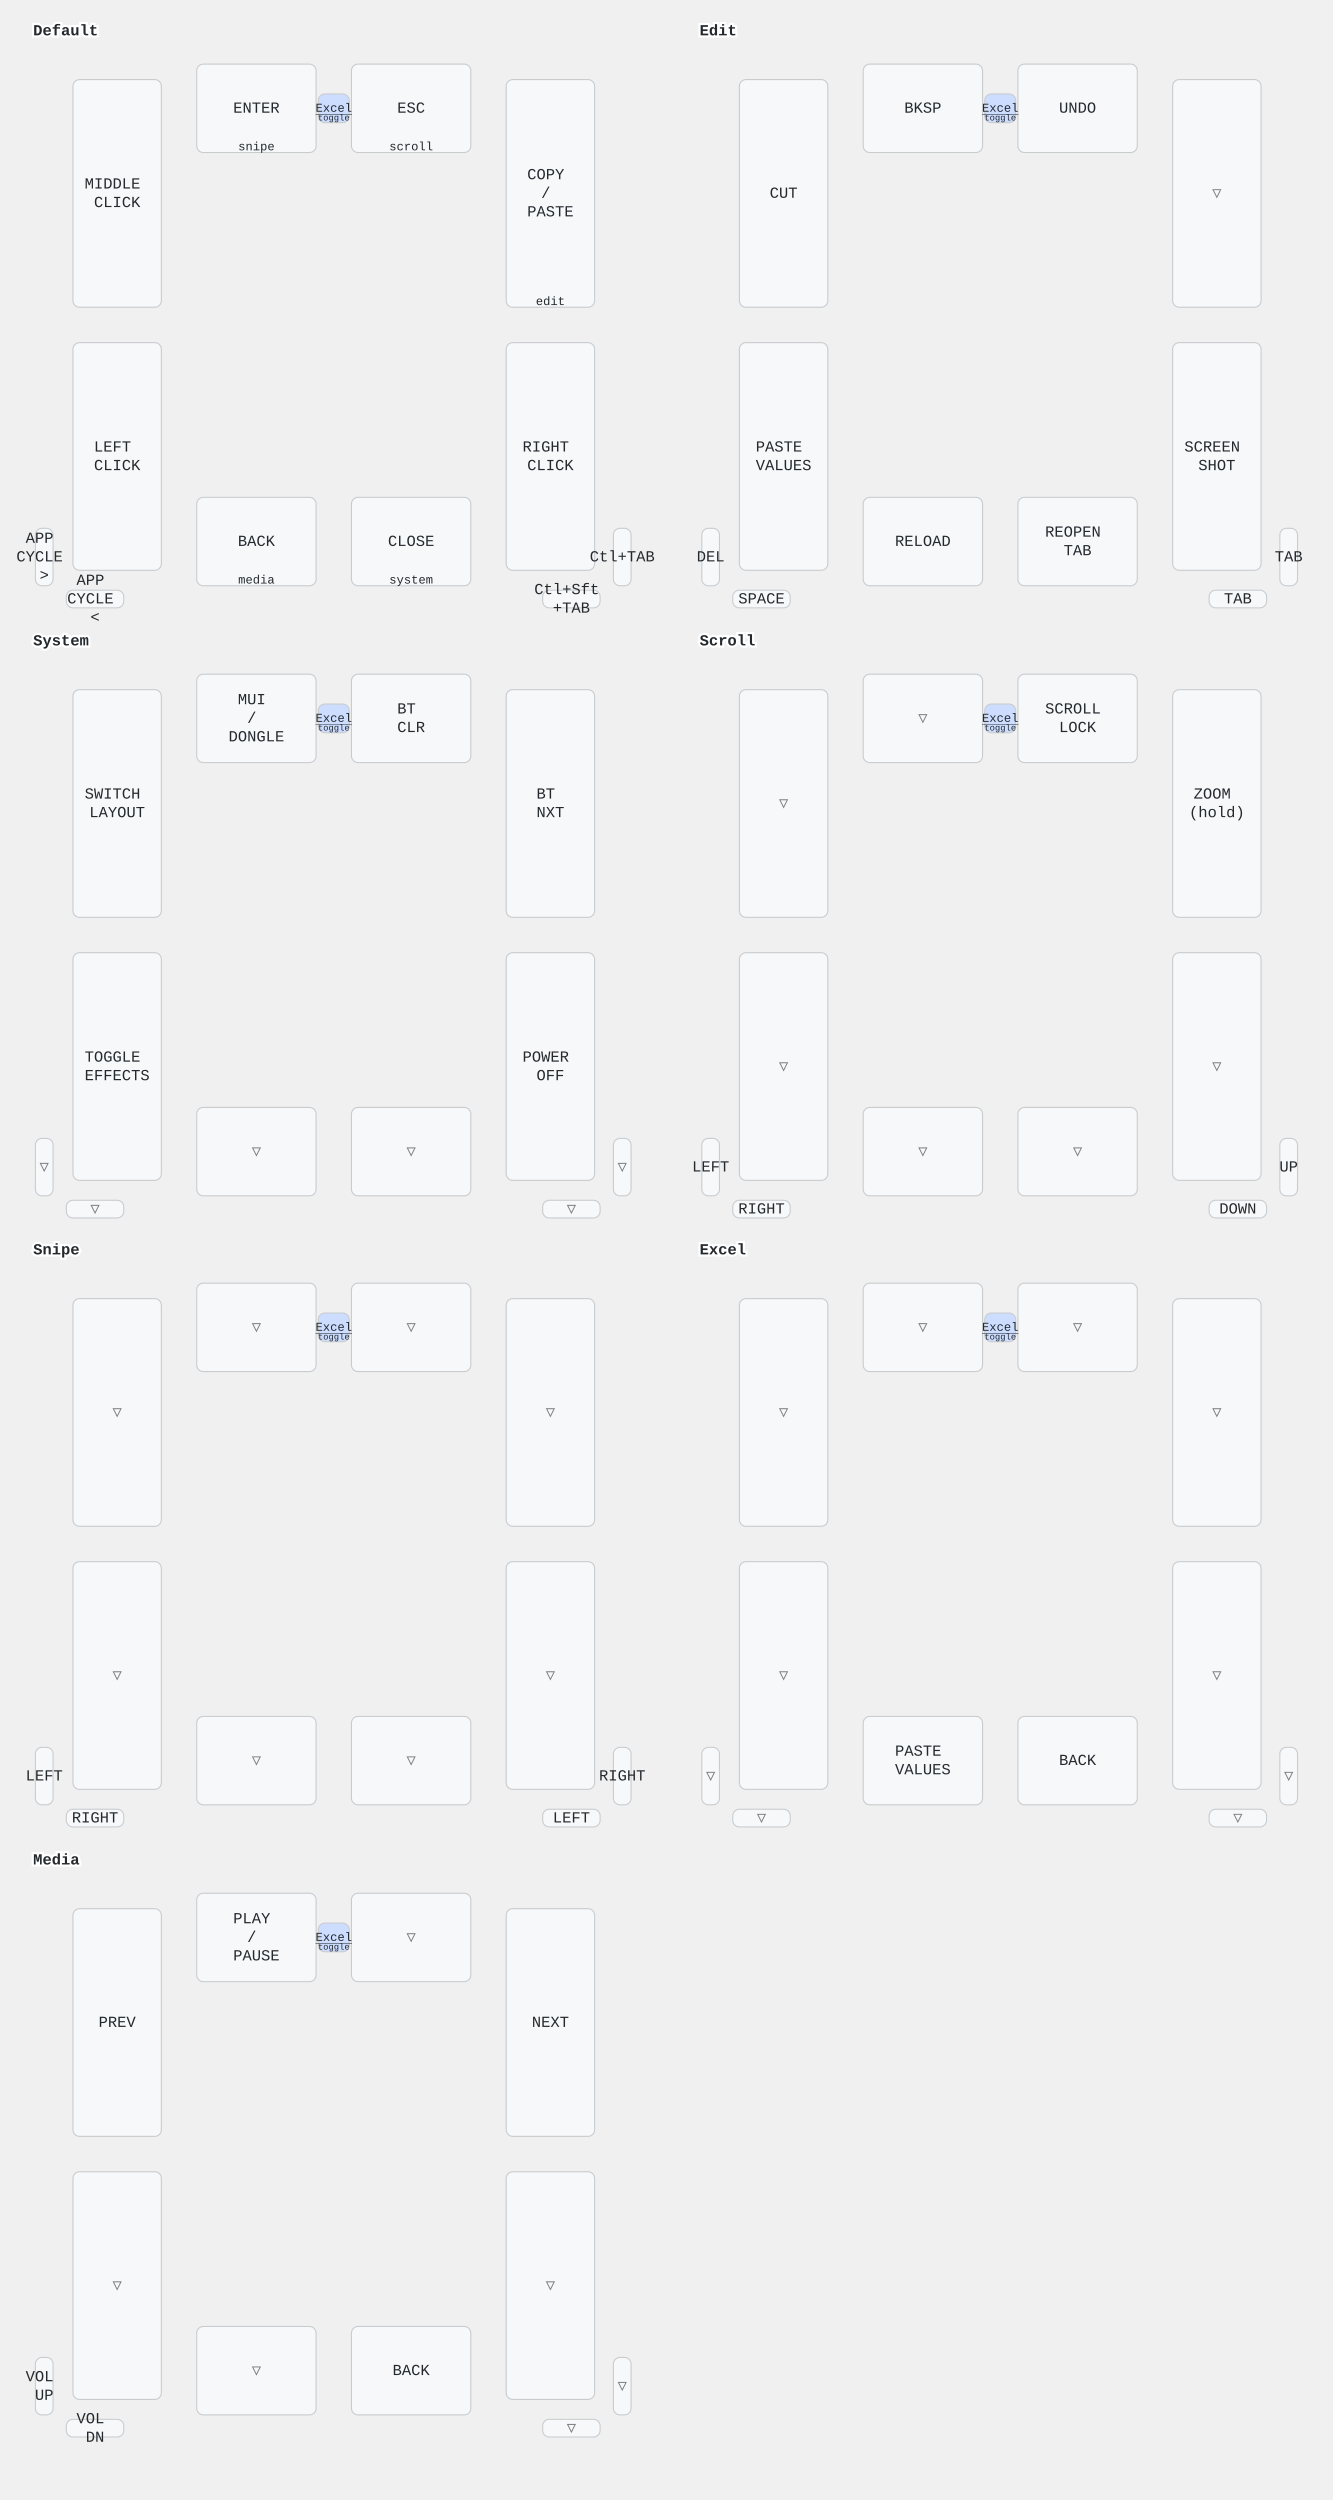
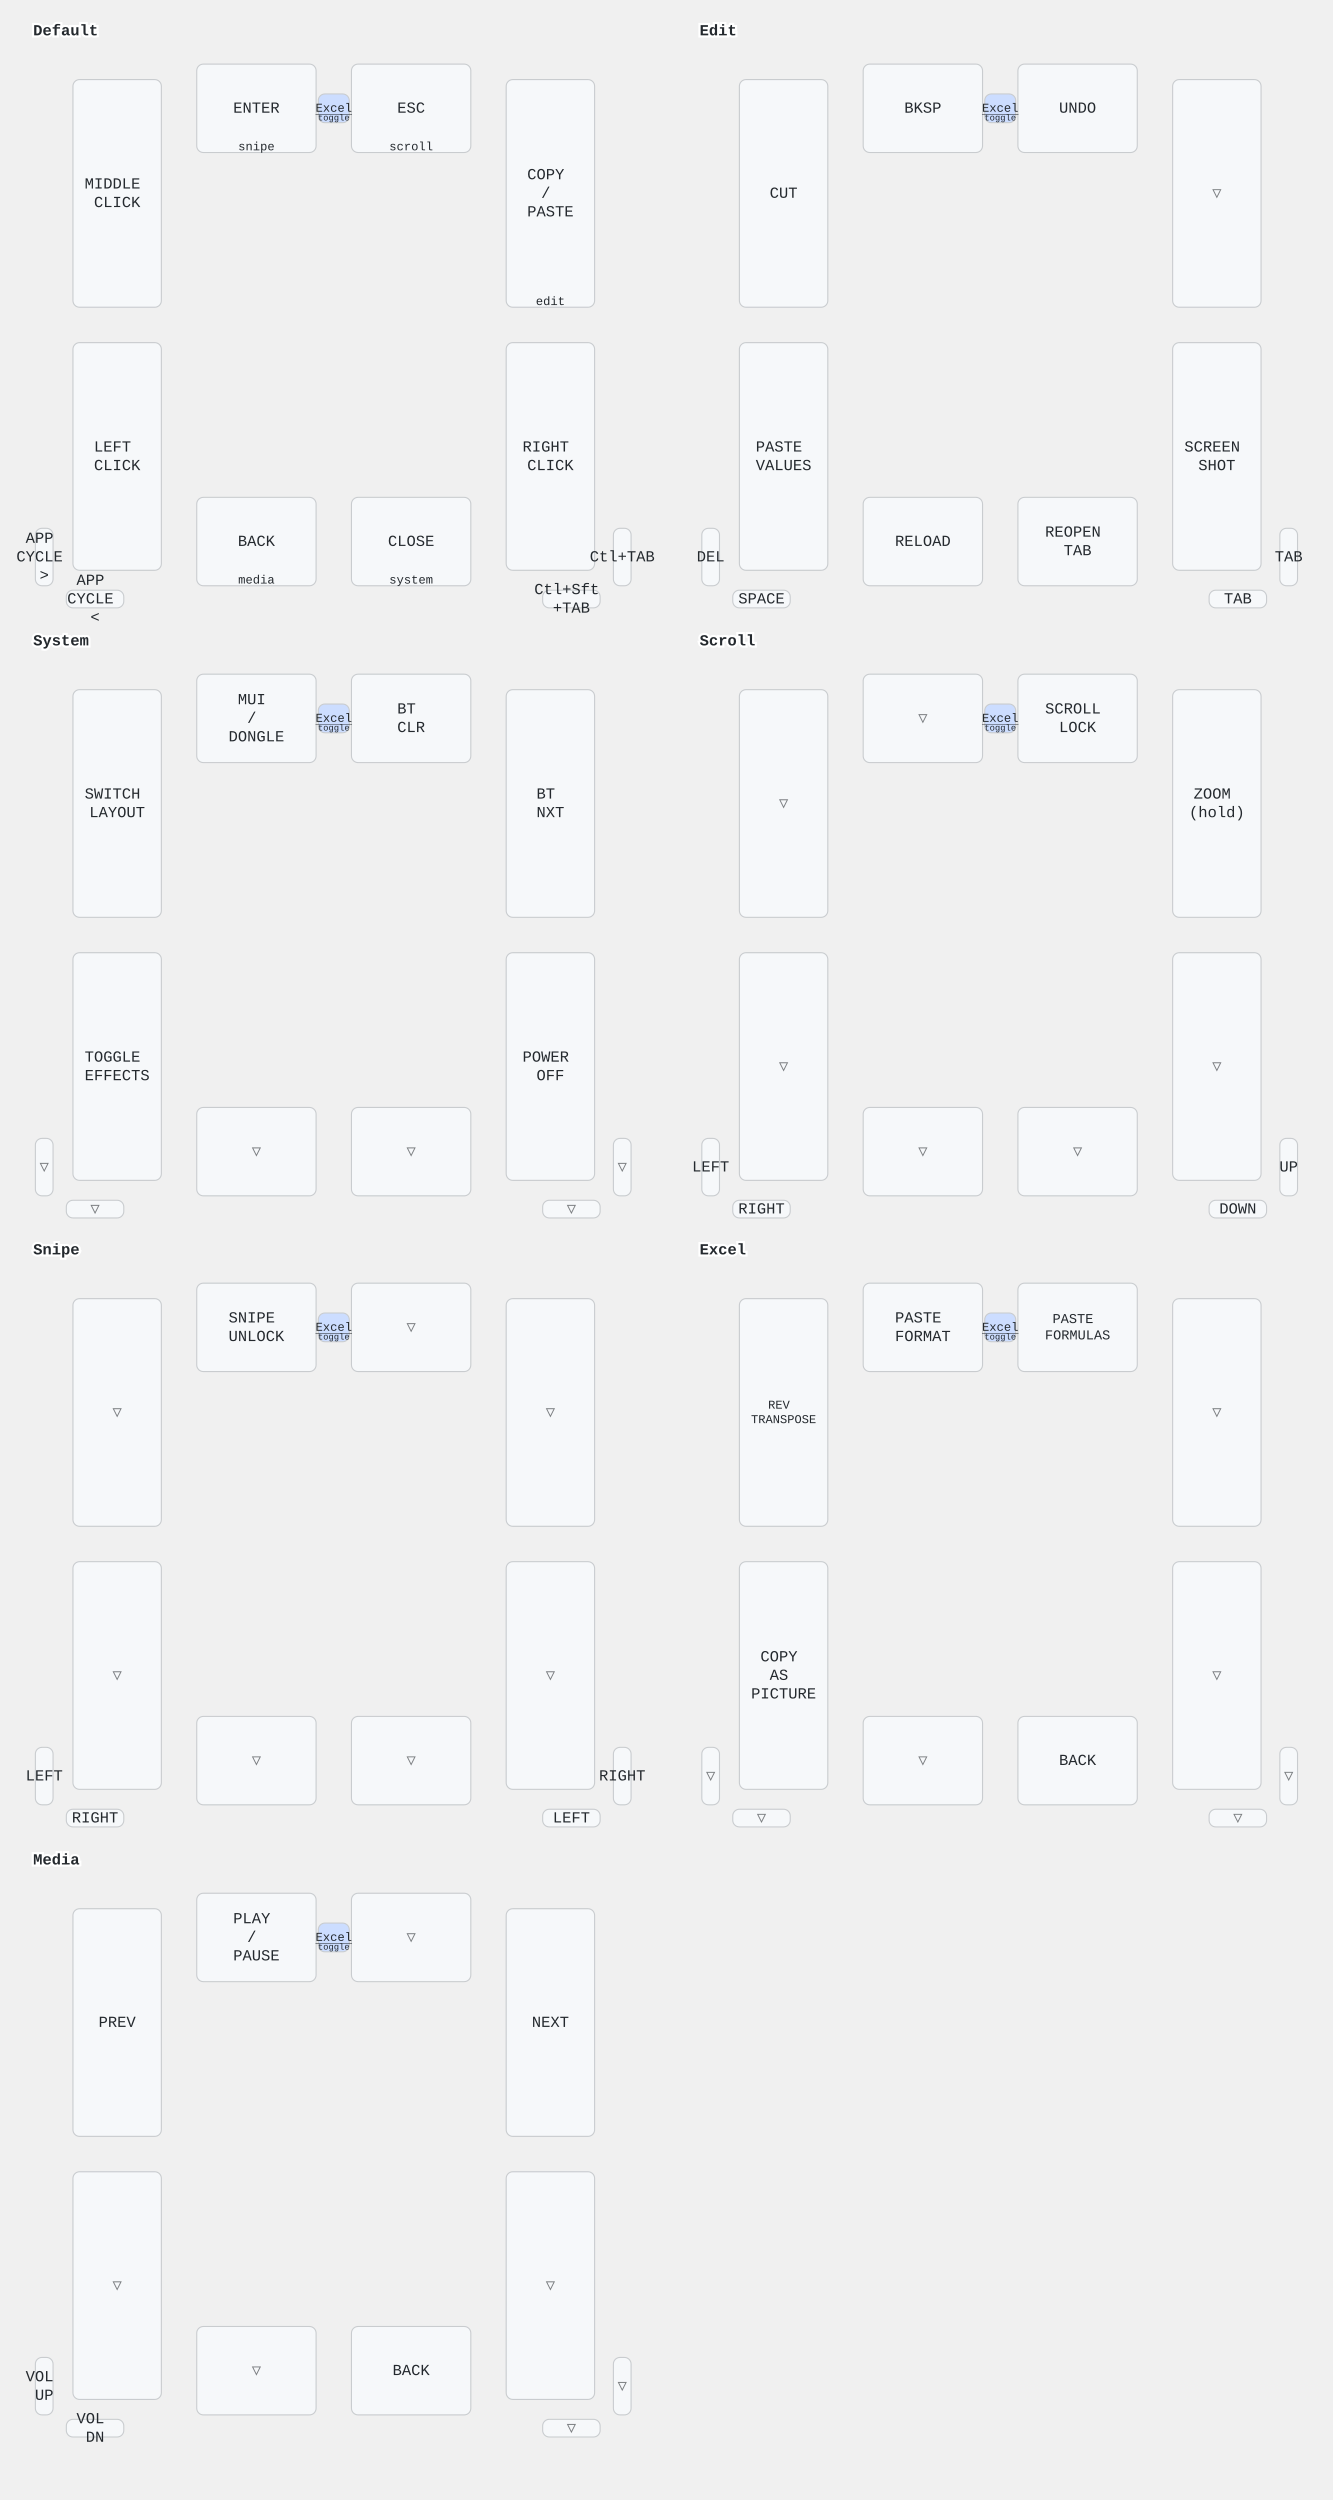
<svg xmlns="http://www.w3.org/2000/svg" width="1206" height="2262" viewBox="0 0 1206 2262" class="keymap">
  <style>/* inherit to force styles through use tags */
svg path {
    fill: inherit;
}

/* font and background color specifications */
svg.keymap {
    font-family: SFMono-Regular,Consolas,Liberation Mono,Menlo,monospace;
    font-size: 14px;
    font-kerning: normal;
    text-rendering: optimizeLegibility;
    fill: #24292e;
}

/* default key styling */
rect.key {
    fill: #f6f8fa;
}

rect.key, rect.combo {
    stroke: #c9cccf;
    stroke-width: 1;
}

/* default key side styling, only used is draw_key_sides is set */
rect.side {
    filter: brightness(90%);
}

/* color accent for combo boxes */
rect.combo, rect.combo-separate {
    fill: #cdf;
}

/* color accent for held keys */
rect.held, rect.combo.held {
    fill: #fdd;
}

/* color accent for ghost (optional) keys */
rect.ghost, rect.combo.ghost {
    stroke-dasharray: 4, 4;
    stroke-width: 2;
}

text {
    text-anchor: middle;
    dominant-baseline: middle;
}

/* styling for layer labels */
text.label {
    font-weight: bold;
    text-anchor: start;
    stroke: white;
    stroke-width: 4;
    paint-order: stroke;
}

/* styling for optional footer */
text.footer {
    text-anchor: end;
    dominant-baseline: auto;
    stroke: white;
    stroke-width: 4;
    paint-order: stroke;
}

/* styling for combo tap, and key non-tap label text */
text.combo, text.hold, text.shifted, text.left, text.right, text.tl, text.tr, text.bl, text.br {
    font-size: 11px;
}

text.hold, text.bl, text.br {
    text-anchor: middle;
    dominant-baseline: auto;
}

text.shifted, text.tl, text.tr {
    text-anchor: middle;
    dominant-baseline: hanging;
}

text.left, text.tl, text.bl {
    text-anchor: start;
}

text.right, text.tr, text.br {
    text-anchor: end;
}

text.layer-activator {
    text-decoration: underline;
}

/* styling for hold/shifted label text in combo box */
text.combo.hold, text.combo.shifted, text.combo.left, text.combo.right {
    font-size: 8px;
}

/* lighter symbol for transparent keys */
text.trans {
    fill: #7b7e81;
}

/* styling for combo dendrons */
path.combo {
    stroke-width: 1;
    stroke: gray;
    fill: none;
}

/* Start Tabler Icons Cleanup */
/* cannot use height/width with glyphs */
.icon-tabler &gt; path {
    fill: inherit;
    stroke: inherit;
    stroke-width: 2;
}
/* hide tabler's default box */
.icon-tabler &gt; path[stroke="none"][fill="none"] {
    visibility: hidden;
}
/* End Tabler Icons Cleanup */
</style>
  <g transform="translate(30, 0)" class="layer-Default">
    <text x="0" y="28" class="label" id="Default">Default</text>
    <g transform="translate(0, 56)">
      <g transform="translate(202, 42)" class="key keypos-0">
        <rect rx="6" ry="6" x="-54" y="-40" width="108" height="80" class="key" />
        <text x="0" y="0" class="key tap">ENTER</text>
        <text x="0" y="38" class="key hold">snipe</text>
      </g>
      <g transform="translate(342, 42)" class="key keypos-1">
        <rect rx="6" ry="6" x="-54" y="-40" width="108" height="80" class="key" />
        <text x="0" y="0" class="key tap">ESC</text>
        <text x="0" y="38" class="key hold">scroll</text>
      </g>
      <g transform="translate(76, 119)" class="key keypos-2">
        <rect rx="6" ry="6" x="-40" y="-103" width="80" height="206" class="key" />
        <text x="0" y="0" class="key tap">
          <tspan x="0" dy="-0.6em">MIDDLE</tspan>
          <tspan x="0" dy="1.2em">CLICK</tspan>
        </text>
      </g>
      <g transform="translate(468, 119)" class="key keypos-3">
        <rect rx="6" ry="6" x="-40" y="-103" width="80" height="206" class="key" />
        <text x="0" y="0" class="key tap">
          <tspan x="0" dy="-1.2em">COPY</tspan>
          <tspan x="0" dy="1.2em">/</tspan>
          <tspan x="0" dy="1.2em">PASTE</tspan>
        </text>
        <text x="0" y="101" class="key hold">edit</text>
      </g>
      <g transform="translate(76, 357)" class="key keypos-4">
        <rect rx="6" ry="6" x="-40" y="-103" width="80" height="206" class="key" />
        <text x="0" y="0" class="key tap">
          <tspan x="0" dy="-0.6em">LEFT</tspan>
          <tspan x="0" dy="1.2em">CLICK</tspan>
        </text>
      </g>
      <g transform="translate(468, 357)" class="key keypos-5">
        <rect rx="6" ry="6" x="-40" y="-103" width="80" height="206" class="key" />
        <text x="0" y="0" class="key tap">
          <tspan x="0" dy="-0.6em">RIGHT</tspan>
          <tspan x="0" dy="1.2em">CLICK</tspan>
        </text>
      </g>
      <g transform="translate(202, 434)" class="key keypos-6">
        <rect rx="6" ry="6" x="-54" y="-40" width="108" height="80" class="key" />
        <text x="0" y="0" class="key tap">BACK</text>
        <text x="0" y="38" class="key hold">media</text>
      </g>
      <g transform="translate(342, 434)" class="key keypos-7">
        <rect rx="6" ry="6" x="-54" y="-40" width="108" height="80" class="key" />
        <text x="0" y="0" class="key tap">CLOSE</text>
        <text x="0" y="38" class="key hold">system</text>
      </g>
      <g transform="translate(10, 448)" class="key keypos-8">
        <rect rx="6" ry="6" x="-8" y="-26" width="16" height="52" class="key" />
        <text x="0" y="0" class="key tap">
          <tspan x="0" dy="-1.2em">APP</tspan>
          <tspan x="0" dy="1.2em">CYCLE</tspan>
          <tspan x="0" dy="1.2em">&gt;</tspan>
        </text>
      </g>
      <g transform="translate(533, 448)" class="key keypos-9">
        <rect rx="6" ry="6" x="-8" y="-26" width="16" height="52" class="key" />
        <text x="0" y="0" class="key tap">Ctl+TAB</text>
      </g>
      <g transform="translate(56, 486)" class="key keypos-10">
        <rect rx="6" ry="6" x="-26" y="-8" width="52" height="16" class="key" />
        <text x="0" y="0" class="key tap">
          <tspan x="0" dy="-1.2em">APP</tspan>
          <tspan x="0" dy="1.2em">CYCLE</tspan>
          <tspan x="0" dy="1.2em">&lt;</tspan>
        </text>
      </g>
      <g transform="translate(487, 486)" class="key keypos-11">
        <rect rx="6" ry="6" x="-26" y="-8" width="52" height="16" class="key" />
        <text x="0" y="0" class="key tap">
          <tspan x="0" dy="-0.6em">Ctl+Sft</tspan>
          <tspan x="0" dy="1.2em">+TAB</tspan>
        </text>
      </g>
      <g class="combo combopos-0">
        <rect rx="6" ry="6" x="258" y="29" width="28" height="26" class="combo" />
        <a href="#Excel">
          <text x="272" y="42" class="combo tap layer-activator">Excel</text>
        </a>
        <text x="272" y="53" class="combo hold">toggle</text>
      </g>
    </g>
  </g>
  <g transform="translate(633, 0)" class="layer-Edit">
    <text x="0" y="28" class="label" id="Edit">Edit</text>
    <g transform="translate(0, 56)">
      <g transform="translate(202, 42)" class="key keypos-0">
        <rect rx="6" ry="6" x="-54" y="-40" width="108" height="80" class="key" />
        <text x="0" y="0" class="key tap">BKSP</text>
      </g>
      <g transform="translate(342, 42)" class="key keypos-1">
        <rect rx="6" ry="6" x="-54" y="-40" width="108" height="80" class="key" />
        <text x="0" y="0" class="key tap">UNDO</text>
      </g>
      <g transform="translate(76, 119)" class="key keypos-2">
        <rect rx="6" ry="6" x="-40" y="-103" width="80" height="206" class="key" />
        <text x="0" y="0" class="key tap">CUT</text>
      </g>
      <g transform="translate(468, 119)" class="key trans keypos-3">
        <rect rx="6" ry="6" x="-40" y="-103" width="80" height="206" class="key trans" />
        <text x="0" y="0" class="key trans tap">▽</text>
      </g>
      <g transform="translate(76, 357)" class="key keypos-4">
        <rect rx="6" ry="6" x="-40" y="-103" width="80" height="206" class="key" />
        <text x="0" y="0" class="key tap">
          <tspan x="0" dy="-0.6em">PASTE</tspan>
          <tspan x="0" dy="1.2em">VALUES</tspan>
        </text>
      </g>
      <g transform="translate(468, 357)" class="key keypos-5">
        <rect rx="6" ry="6" x="-40" y="-103" width="80" height="206" class="key" />
        <text x="0" y="0" class="key tap">
          <tspan x="0" dy="-0.6em">SCREEN</tspan>
          <tspan x="0" dy="1.2em">SHOT</tspan>
        </text>
      </g>
      <g transform="translate(202, 434)" class="key keypos-6">
        <rect rx="6" ry="6" x="-54" y="-40" width="108" height="80" class="key" />
        <text x="0" y="0" class="key tap">RELOAD</text>
      </g>
      <g transform="translate(342, 434)" class="key keypos-7">
        <rect rx="6" ry="6" x="-54" y="-40" width="108" height="80" class="key" />
        <text x="0" y="0" class="key tap">
          <tspan x="0" dy="-0.6em">REOPEN</tspan>
          <tspan x="0" dy="1.2em">TAB</tspan>
        </text>
      </g>
      <g transform="translate(10, 448)" class="key keypos-8">
        <rect rx="6" ry="6" x="-8" y="-26" width="16" height="52" class="key" />
        <text x="0" y="0" class="key tap">DEL</text>
      </g>
      <g transform="translate(533, 448)" class="key keypos-9">
        <rect rx="6" ry="6" x="-8" y="-26" width="16" height="52" class="key" />
        <text x="0" y="0" class="key tap">TAB</text>
      </g>
      <g transform="translate(56, 486)" class="key keypos-10">
        <rect rx="6" ry="6" x="-26" y="-8" width="52" height="16" class="key" />
        <text x="0" y="0" class="key tap">SPACE</text>
      </g>
      <g transform="translate(487, 486)" class="key keypos-11">
        <rect rx="6" ry="6" x="-26" y="-8" width="52" height="16" class="key" />
        <text x="0" y="0" class="key tap">TAB</text>
      </g>
      <g class="combo combopos-0">
        <rect rx="6" ry="6" x="258" y="29" width="28" height="26" class="combo" />
        <a href="#Excel">
          <text x="272" y="42" class="combo tap layer-activator">Excel</text>
        </a>
        <text x="272" y="53" class="combo hold">toggle</text>
      </g>
    </g>
  </g>
  <g transform="translate(30, 552)" class="layer-System">
    <text x="0" y="28" class="label" id="System">System</text>
    <g transform="translate(0, 56)">
      <g transform="translate(202, 42)" class="key keypos-0">
        <rect rx="6" ry="6" x="-54" y="-40" width="108" height="80" class="key" />
        <text x="0" y="0" class="key tap">
          <tspan x="0" dy="-1.2em">MUI</tspan>
          <tspan x="0" dy="1.2em">/</tspan>
          <tspan x="0" dy="1.2em">DONGLE</tspan>
        </text>
      </g>
      <g transform="translate(342, 42)" class="key keypos-1">
        <rect rx="6" ry="6" x="-54" y="-40" width="108" height="80" class="key" />
        <text x="0" y="0" class="key tap">
          <tspan x="0" dy="-0.6em">BT</tspan>
          <tspan x="0" dy="1.2em">CLR</tspan>
        </text>
      </g>
      <g transform="translate(76, 119)" class="key keypos-2">
        <rect rx="6" ry="6" x="-40" y="-103" width="80" height="206" class="key" />
        <text x="0" y="0" class="key tap">
          <tspan x="0" dy="-0.6em">SWITCH</tspan>
          <tspan x="0" dy="1.2em">LAYOUT</tspan>
        </text>
      </g>
      <g transform="translate(468, 119)" class="key keypos-3">
        <rect rx="6" ry="6" x="-40" y="-103" width="80" height="206" class="key" />
        <text x="0" y="0" class="key tap">
          <tspan x="0" dy="-0.6em">BT</tspan>
          <tspan x="0" dy="1.2em">NXT</tspan>
        </text>
      </g>
      <g transform="translate(76, 357)" class="key keypos-4">
        <rect rx="6" ry="6" x="-40" y="-103" width="80" height="206" class="key" />
        <text x="0" y="0" class="key tap">
          <tspan x="0" dy="-0.6em">TOGGLE</tspan>
          <tspan x="0" dy="1.2em">EFFECTS</tspan>
        </text>
      </g>
      <g transform="translate(468, 357)" class="key keypos-5">
        <rect rx="6" ry="6" x="-40" y="-103" width="80" height="206" class="key" />
        <text x="0" y="0" class="key tap">
          <tspan x="0" dy="-0.6em">POWER</tspan>
          <tspan x="0" dy="1.2em">OFF</tspan>
        </text>
      </g>
      <g transform="translate(202, 434)" class="key trans keypos-6">
        <rect rx="6" ry="6" x="-54" y="-40" width="108" height="80" class="key trans" />
        <text x="0" y="0" class="key trans tap">▽</text>
      </g>
      <g transform="translate(342, 434)" class="key trans keypos-7">
        <rect rx="6" ry="6" x="-54" y="-40" width="108" height="80" class="key trans" />
        <text x="0" y="0" class="key trans tap">▽</text>
      </g>
      <g transform="translate(10, 448)" class="key trans keypos-8">
        <rect rx="6" ry="6" x="-8" y="-26" width="16" height="52" class="key trans" />
        <text x="0" y="0" class="key trans tap">▽</text>
      </g>
      <g transform="translate(533, 448)" class="key trans keypos-9">
        <rect rx="6" ry="6" x="-8" y="-26" width="16" height="52" class="key trans" />
        <text x="0" y="0" class="key trans tap">▽</text>
      </g>
      <g transform="translate(56, 486)" class="key trans keypos-10">
        <rect rx="6" ry="6" x="-26" y="-8" width="52" height="16" class="key trans" />
        <text x="0" y="0" class="key trans tap">▽</text>
      </g>
      <g transform="translate(487, 486)" class="key trans keypos-11">
        <rect rx="6" ry="6" x="-26" y="-8" width="52" height="16" class="key trans" />
        <text x="0" y="0" class="key trans tap">▽</text>
      </g>
      <g class="combo combopos-0">
        <rect rx="6" ry="6" x="258" y="29" width="28" height="26" class="combo" />
        <a href="#Excel">
          <text x="272" y="42" class="combo tap layer-activator">Excel</text>
        </a>
        <text x="272" y="53" class="combo hold">toggle</text>
      </g>
    </g>
  </g>
  <g transform="translate(633, 552)" class="layer-Scroll">
    <text x="0" y="28" class="label" id="Scroll">Scroll</text>
    <g transform="translate(0, 56)">
      <g transform="translate(202, 42)" class="key trans keypos-0">
        <rect rx="6" ry="6" x="-54" y="-40" width="108" height="80" class="key trans" />
        <text x="0" y="0" class="key trans tap">▽</text>
      </g>
      <g transform="translate(342, 42)" class="key keypos-1">
        <rect rx="6" ry="6" x="-54" y="-40" width="108" height="80" class="key" />
        <text x="0" y="0" class="key tap">
          <tspan x="0" dy="-0.6em">SCROLL</tspan>
          <tspan x="0" dy="1.2em">LOCK</tspan>
        </text>
      </g>
      <g transform="translate(76, 119)" class="key trans keypos-2">
        <rect rx="6" ry="6" x="-40" y="-103" width="80" height="206" class="key trans" />
        <text x="0" y="0" class="key trans tap">▽</text>
      </g>
      <g transform="translate(468, 119)" class="key keypos-3">
        <rect rx="6" ry="6" x="-40" y="-103" width="80" height="206" class="key" />
        <text x="0" y="0" class="key tap">
          <tspan x="0" dy="-0.6em">ZOOM</tspan>
          <tspan x="0" dy="1.2em">(hold)</tspan>
        </text>
      </g>
      <g transform="translate(76, 357)" class="key trans keypos-4">
        <rect rx="6" ry="6" x="-40" y="-103" width="80" height="206" class="key trans" />
        <text x="0" y="0" class="key trans tap">▽</text>
      </g>
      <g transform="translate(468, 357)" class="key trans keypos-5">
        <rect rx="6" ry="6" x="-40" y="-103" width="80" height="206" class="key trans" />
        <text x="0" y="0" class="key trans tap">▽</text>
      </g>
      <g transform="translate(202, 434)" class="key trans keypos-6">
        <rect rx="6" ry="6" x="-54" y="-40" width="108" height="80" class="key trans" />
        <text x="0" y="0" class="key trans tap">▽</text>
      </g>
      <g transform="translate(342, 434)" class="key trans keypos-7">
        <rect rx="6" ry="6" x="-54" y="-40" width="108" height="80" class="key trans" />
        <text x="0" y="0" class="key trans tap">▽</text>
      </g>
      <g transform="translate(10, 448)" class="key keypos-8">
        <rect rx="6" ry="6" x="-8" y="-26" width="16" height="52" class="key" />
        <text x="0" y="0" class="key tap">LEFT</text>
      </g>
      <g transform="translate(533, 448)" class="key keypos-9">
        <rect rx="6" ry="6" x="-8" y="-26" width="16" height="52" class="key" />
        <text x="0" y="0" class="key tap">UP</text>
      </g>
      <g transform="translate(56, 486)" class="key keypos-10">
        <rect rx="6" ry="6" x="-26" y="-8" width="52" height="16" class="key" />
        <text x="0" y="0" class="key tap">RIGHT</text>
      </g>
      <g transform="translate(487, 486)" class="key keypos-11">
        <rect rx="6" ry="6" x="-26" y="-8" width="52" height="16" class="key" />
        <text x="0" y="0" class="key tap">DOWN</text>
      </g>
      <g class="combo combopos-0">
        <rect rx="6" ry="6" x="258" y="29" width="28" height="26" class="combo" />
        <a href="#Excel">
          <text x="272" y="42" class="combo tap layer-activator">Excel</text>
        </a>
        <text x="272" y="53" class="combo hold">toggle</text>
      </g>
    </g>
  </g>
  <g transform="translate(30, 1103)" class="layer-Snipe">
    <text x="0" y="28" class="label" id="Snipe">Snipe</text>
    <g transform="translate(0, 56)">
-       <g transform="translate(202, 42)" class="key trans keypos-0">
-         <rect rx="6" ry="6" x="-54" y="-40" width="108" height="80" class="key trans" />
-         <text x="0" y="0" class="key trans tap">▽</text>
+       <g transform="translate(202, 42)" class="key keypos-0">
+         <rect rx="6" ry="6" x="-54" y="-40" width="108" height="80" class="key" />
+         <text x="0" y="0" class="key tap">
+           <tspan x="0" dy="-0.6em">SNIPE</tspan>
+           <tspan x="0" dy="1.2em">UNLOCK</tspan>
+         </text>
      </g>
      <g transform="translate(342, 42)" class="key trans keypos-1">
        <rect rx="6" ry="6" x="-54" y="-40" width="108" height="80" class="key trans" />
        <text x="0" y="0" class="key trans tap">▽</text>
      </g>
      <g transform="translate(76, 119)" class="key trans keypos-2">
        <rect rx="6" ry="6" x="-40" y="-103" width="80" height="206" class="key trans" />
        <text x="0" y="0" class="key trans tap">▽</text>
      </g>
      <g transform="translate(468, 119)" class="key trans keypos-3">
        <rect rx="6" ry="6" x="-40" y="-103" width="80" height="206" class="key trans" />
        <text x="0" y="0" class="key trans tap">▽</text>
      </g>
      <g transform="translate(76, 357)" class="key trans keypos-4">
        <rect rx="6" ry="6" x="-40" y="-103" width="80" height="206" class="key trans" />
        <text x="0" y="0" class="key trans tap">▽</text>
      </g>
      <g transform="translate(468, 357)" class="key trans keypos-5">
        <rect rx="6" ry="6" x="-40" y="-103" width="80" height="206" class="key trans" />
        <text x="0" y="0" class="key trans tap">▽</text>
      </g>
      <g transform="translate(202, 434)" class="key trans keypos-6">
        <rect rx="6" ry="6" x="-54" y="-40" width="108" height="80" class="key trans" />
        <text x="0" y="0" class="key trans tap">▽</text>
      </g>
      <g transform="translate(342, 434)" class="key trans keypos-7">
        <rect rx="6" ry="6" x="-54" y="-40" width="108" height="80" class="key trans" />
        <text x="0" y="0" class="key trans tap">▽</text>
      </g>
      <g transform="translate(10, 448)" class="key keypos-8">
        <rect rx="6" ry="6" x="-8" y="-26" width="16" height="52" class="key" />
        <text x="0" y="0" class="key tap">LEFT</text>
      </g>
      <g transform="translate(533, 448)" class="key keypos-9">
        <rect rx="6" ry="6" x="-8" y="-26" width="16" height="52" class="key" />
        <text x="0" y="0" class="key tap">RIGHT</text>
      </g>
      <g transform="translate(56, 486)" class="key keypos-10">
        <rect rx="6" ry="6" x="-26" y="-8" width="52" height="16" class="key" />
        <text x="0" y="0" class="key tap">RIGHT</text>
      </g>
      <g transform="translate(487, 486)" class="key keypos-11">
        <rect rx="6" ry="6" x="-26" y="-8" width="52" height="16" class="key" />
        <text x="0" y="0" class="key tap">LEFT</text>
      </g>
      <g class="combo combopos-0">
        <rect rx="6" ry="6" x="258" y="29" width="28" height="26" class="combo" />
        <a href="#Excel">
          <text x="272" y="42" class="combo tap layer-activator">Excel</text>
        </a>
        <text x="272" y="53" class="combo hold">toggle</text>
      </g>
    </g>
  </g>
  <g transform="translate(633, 1103)" class="layer-Excel">
    <text x="0" y="28" class="label" id="Excel">Excel</text>
    <g transform="translate(0, 56)">
-       <g transform="translate(202, 42)" class="key trans keypos-0">
-         <rect rx="6" ry="6" x="-54" y="-40" width="108" height="80" class="key trans" />
-         <text x="0" y="0" class="key trans tap">▽</text>
-       </g>
-       <g transform="translate(342, 42)" class="key trans keypos-1">
-         <rect rx="6" ry="6" x="-54" y="-40" width="108" height="80" class="key trans" />
-         <text x="0" y="0" class="key trans tap">▽</text>
-       </g>
-       <g transform="translate(76, 119)" class="key trans keypos-2">
-         <rect rx="6" ry="6" x="-40" y="-103" width="80" height="206" class="key trans" />
-         <text x="0" y="0" class="key trans tap">▽</text>
+       <g transform="translate(202, 42)" class="key keypos-0">
+         <rect rx="6" ry="6" x="-54" y="-40" width="108" height="80" class="key" />
+         <text x="0" y="0" class="key tap">
+           <tspan x="0" dy="-0.6em">PASTE</tspan>
+           <tspan x="0" dy="1.2em">FORMAT</tspan>
+         </text>
+       </g>
+       <g transform="translate(342, 42)" class="key keypos-1">
+         <rect rx="6" ry="6" x="-54" y="-40" width="108" height="80" class="key" />
+         <text x="0" y="0" class="key tap">
+           <tspan x="0" dy="-0.6em" style="font-size: 88%">PASTE</tspan>
+           <tspan x="0" dy="1.2em" style="font-size: 88%">FORMULAS</tspan>
+         </text>
+       </g>
+       <g transform="translate(76, 119)" class="key keypos-2">
+         <rect rx="6" ry="6" x="-40" y="-103" width="80" height="206" class="key" />
+         <text x="0" y="0" class="key tap">
+           <tspan x="0" dy="-0.6em" style="font-size: 78%">REV</tspan>
+           <tspan x="0" dy="1.2em" style="font-size: 78%">TRANSPOSE</tspan>
+         </text>
      </g>
      <g transform="translate(468, 119)" class="key trans keypos-3">
        <rect rx="6" ry="6" x="-40" y="-103" width="80" height="206" class="key trans" />
        <text x="0" y="0" class="key trans tap">▽</text>
      </g>
-       <g transform="translate(76, 357)" class="key trans keypos-4">
-         <rect rx="6" ry="6" x="-40" y="-103" width="80" height="206" class="key trans" />
-         <text x="0" y="0" class="key trans tap">▽</text>
+       <g transform="translate(76, 357)" class="key keypos-4">
+         <rect rx="6" ry="6" x="-40" y="-103" width="80" height="206" class="key" />
+         <text x="0" y="0" class="key tap">
+           <tspan x="0" dy="-1.2em">COPY</tspan>
+           <tspan x="0" dy="1.2em">AS</tspan>
+           <tspan x="0" dy="1.2em">PICTURE</tspan>
+         </text>
      </g>
      <g transform="translate(468, 357)" class="key trans keypos-5">
        <rect rx="6" ry="6" x="-40" y="-103" width="80" height="206" class="key trans" />
        <text x="0" y="0" class="key trans tap">▽</text>
      </g>
-       <g transform="translate(202, 434)" class="key keypos-6">
-         <rect rx="6" ry="6" x="-54" y="-40" width="108" height="80" class="key" />
-         <text x="0" y="0" class="key tap">
-           <tspan x="0" dy="-0.6em">PASTE</tspan>
-           <tspan x="0" dy="1.2em">VALUES</tspan>
-         </text>
+       <g transform="translate(202, 434)" class="key trans keypos-6">
+         <rect rx="6" ry="6" x="-54" y="-40" width="108" height="80" class="key trans" />
+         <text x="0" y="0" class="key trans tap">▽</text>
      </g>
      <g transform="translate(342, 434)" class="key keypos-7">
        <rect rx="6" ry="6" x="-54" y="-40" width="108" height="80" class="key" />
        <text x="0" y="0" class="key tap">BACK</text>
      </g>
      <g transform="translate(10, 448)" class="key trans keypos-8">
        <rect rx="6" ry="6" x="-8" y="-26" width="16" height="52" class="key trans" />
        <text x="0" y="0" class="key trans tap">▽</text>
      </g>
      <g transform="translate(533, 448)" class="key trans keypos-9">
        <rect rx="6" ry="6" x="-8" y="-26" width="16" height="52" class="key trans" />
        <text x="0" y="0" class="key trans tap">▽</text>
      </g>
      <g transform="translate(56, 486)" class="key trans keypos-10">
        <rect rx="6" ry="6" x="-26" y="-8" width="52" height="16" class="key trans" />
        <text x="0" y="0" class="key trans tap">▽</text>
      </g>
      <g transform="translate(487, 486)" class="key trans keypos-11">
        <rect rx="6" ry="6" x="-26" y="-8" width="52" height="16" class="key trans" />
        <text x="0" y="0" class="key trans tap">▽</text>
      </g>
      <g class="combo combopos-0">
        <rect rx="6" ry="6" x="258" y="29" width="28" height="26" class="combo" />
        <a href="#Excel">
          <text x="272" y="42" class="combo tap layer-activator">Excel</text>
        </a>
        <text x="272" y="53" class="combo hold">toggle</text>
      </g>
    </g>
  </g>
  <g transform="translate(30, 1655)" class="layer-Media">
    <text x="0" y="28" class="label" id="Media">Media</text>
    <g transform="translate(0, 56)">
      <g transform="translate(202, 42)" class="key keypos-0">
        <rect rx="6" ry="6" x="-54" y="-40" width="108" height="80" class="key" />
        <text x="0" y="0" class="key tap">
          <tspan x="0" dy="-1.2em">PLAY</tspan>
          <tspan x="0" dy="1.2em">/</tspan>
          <tspan x="0" dy="1.2em">PAUSE</tspan>
        </text>
      </g>
      <g transform="translate(342, 42)" class="key trans keypos-1">
        <rect rx="6" ry="6" x="-54" y="-40" width="108" height="80" class="key trans" />
        <text x="0" y="0" class="key trans tap">▽</text>
      </g>
      <g transform="translate(76, 119)" class="key keypos-2">
        <rect rx="6" ry="6" x="-40" y="-103" width="80" height="206" class="key" />
        <text x="0" y="0" class="key tap">PREV</text>
      </g>
      <g transform="translate(468, 119)" class="key keypos-3">
        <rect rx="6" ry="6" x="-40" y="-103" width="80" height="206" class="key" />
        <text x="0" y="0" class="key tap">NEXT</text>
      </g>
      <g transform="translate(76, 357)" class="key trans keypos-4">
        <rect rx="6" ry="6" x="-40" y="-103" width="80" height="206" class="key trans" />
        <text x="0" y="0" class="key trans tap">▽</text>
      </g>
      <g transform="translate(468, 357)" class="key trans keypos-5">
        <rect rx="6" ry="6" x="-40" y="-103" width="80" height="206" class="key trans" />
        <text x="0" y="0" class="key trans tap">▽</text>
      </g>
      <g transform="translate(202, 434)" class="key trans keypos-6">
        <rect rx="6" ry="6" x="-54" y="-40" width="108" height="80" class="key trans" />
        <text x="0" y="0" class="key trans tap">▽</text>
      </g>
      <g transform="translate(342, 434)" class="key keypos-7">
        <rect rx="6" ry="6" x="-54" y="-40" width="108" height="80" class="key" />
        <text x="0" y="0" class="key tap">BACK</text>
      </g>
      <g transform="translate(10, 448)" class="key keypos-8">
        <rect rx="6" ry="6" x="-8" y="-26" width="16" height="52" class="key" />
        <text x="0" y="0" class="key tap">
          <tspan x="0" dy="-0.6em">VOL</tspan>
          <tspan x="0" dy="1.2em">UP</tspan>
        </text>
      </g>
      <g transform="translate(533, 448)" class="key trans keypos-9">
        <rect rx="6" ry="6" x="-8" y="-26" width="16" height="52" class="key trans" />
        <text x="0" y="0" class="key trans tap">▽</text>
      </g>
      <g transform="translate(56, 486)" class="key keypos-10">
        <rect rx="6" ry="6" x="-26" y="-8" width="52" height="16" class="key" />
        <text x="0" y="0" class="key tap">
          <tspan x="0" dy="-0.6em">VOL</tspan>
          <tspan x="0" dy="1.2em">DN</tspan>
        </text>
      </g>
      <g transform="translate(487, 486)" class="key trans keypos-11">
        <rect rx="6" ry="6" x="-26" y="-8" width="52" height="16" class="key trans" />
        <text x="0" y="0" class="key trans tap">▽</text>
      </g>
      <g class="combo combopos-0">
        <rect rx="6" ry="6" x="258" y="29" width="28" height="26" class="combo" />
        <a href="#Excel">
          <text x="272" y="42" class="combo tap layer-activator">Excel</text>
        </a>
        <text x="272" y="53" class="combo hold">toggle</text>
      </g>
    </g>
  </g>
</svg>
